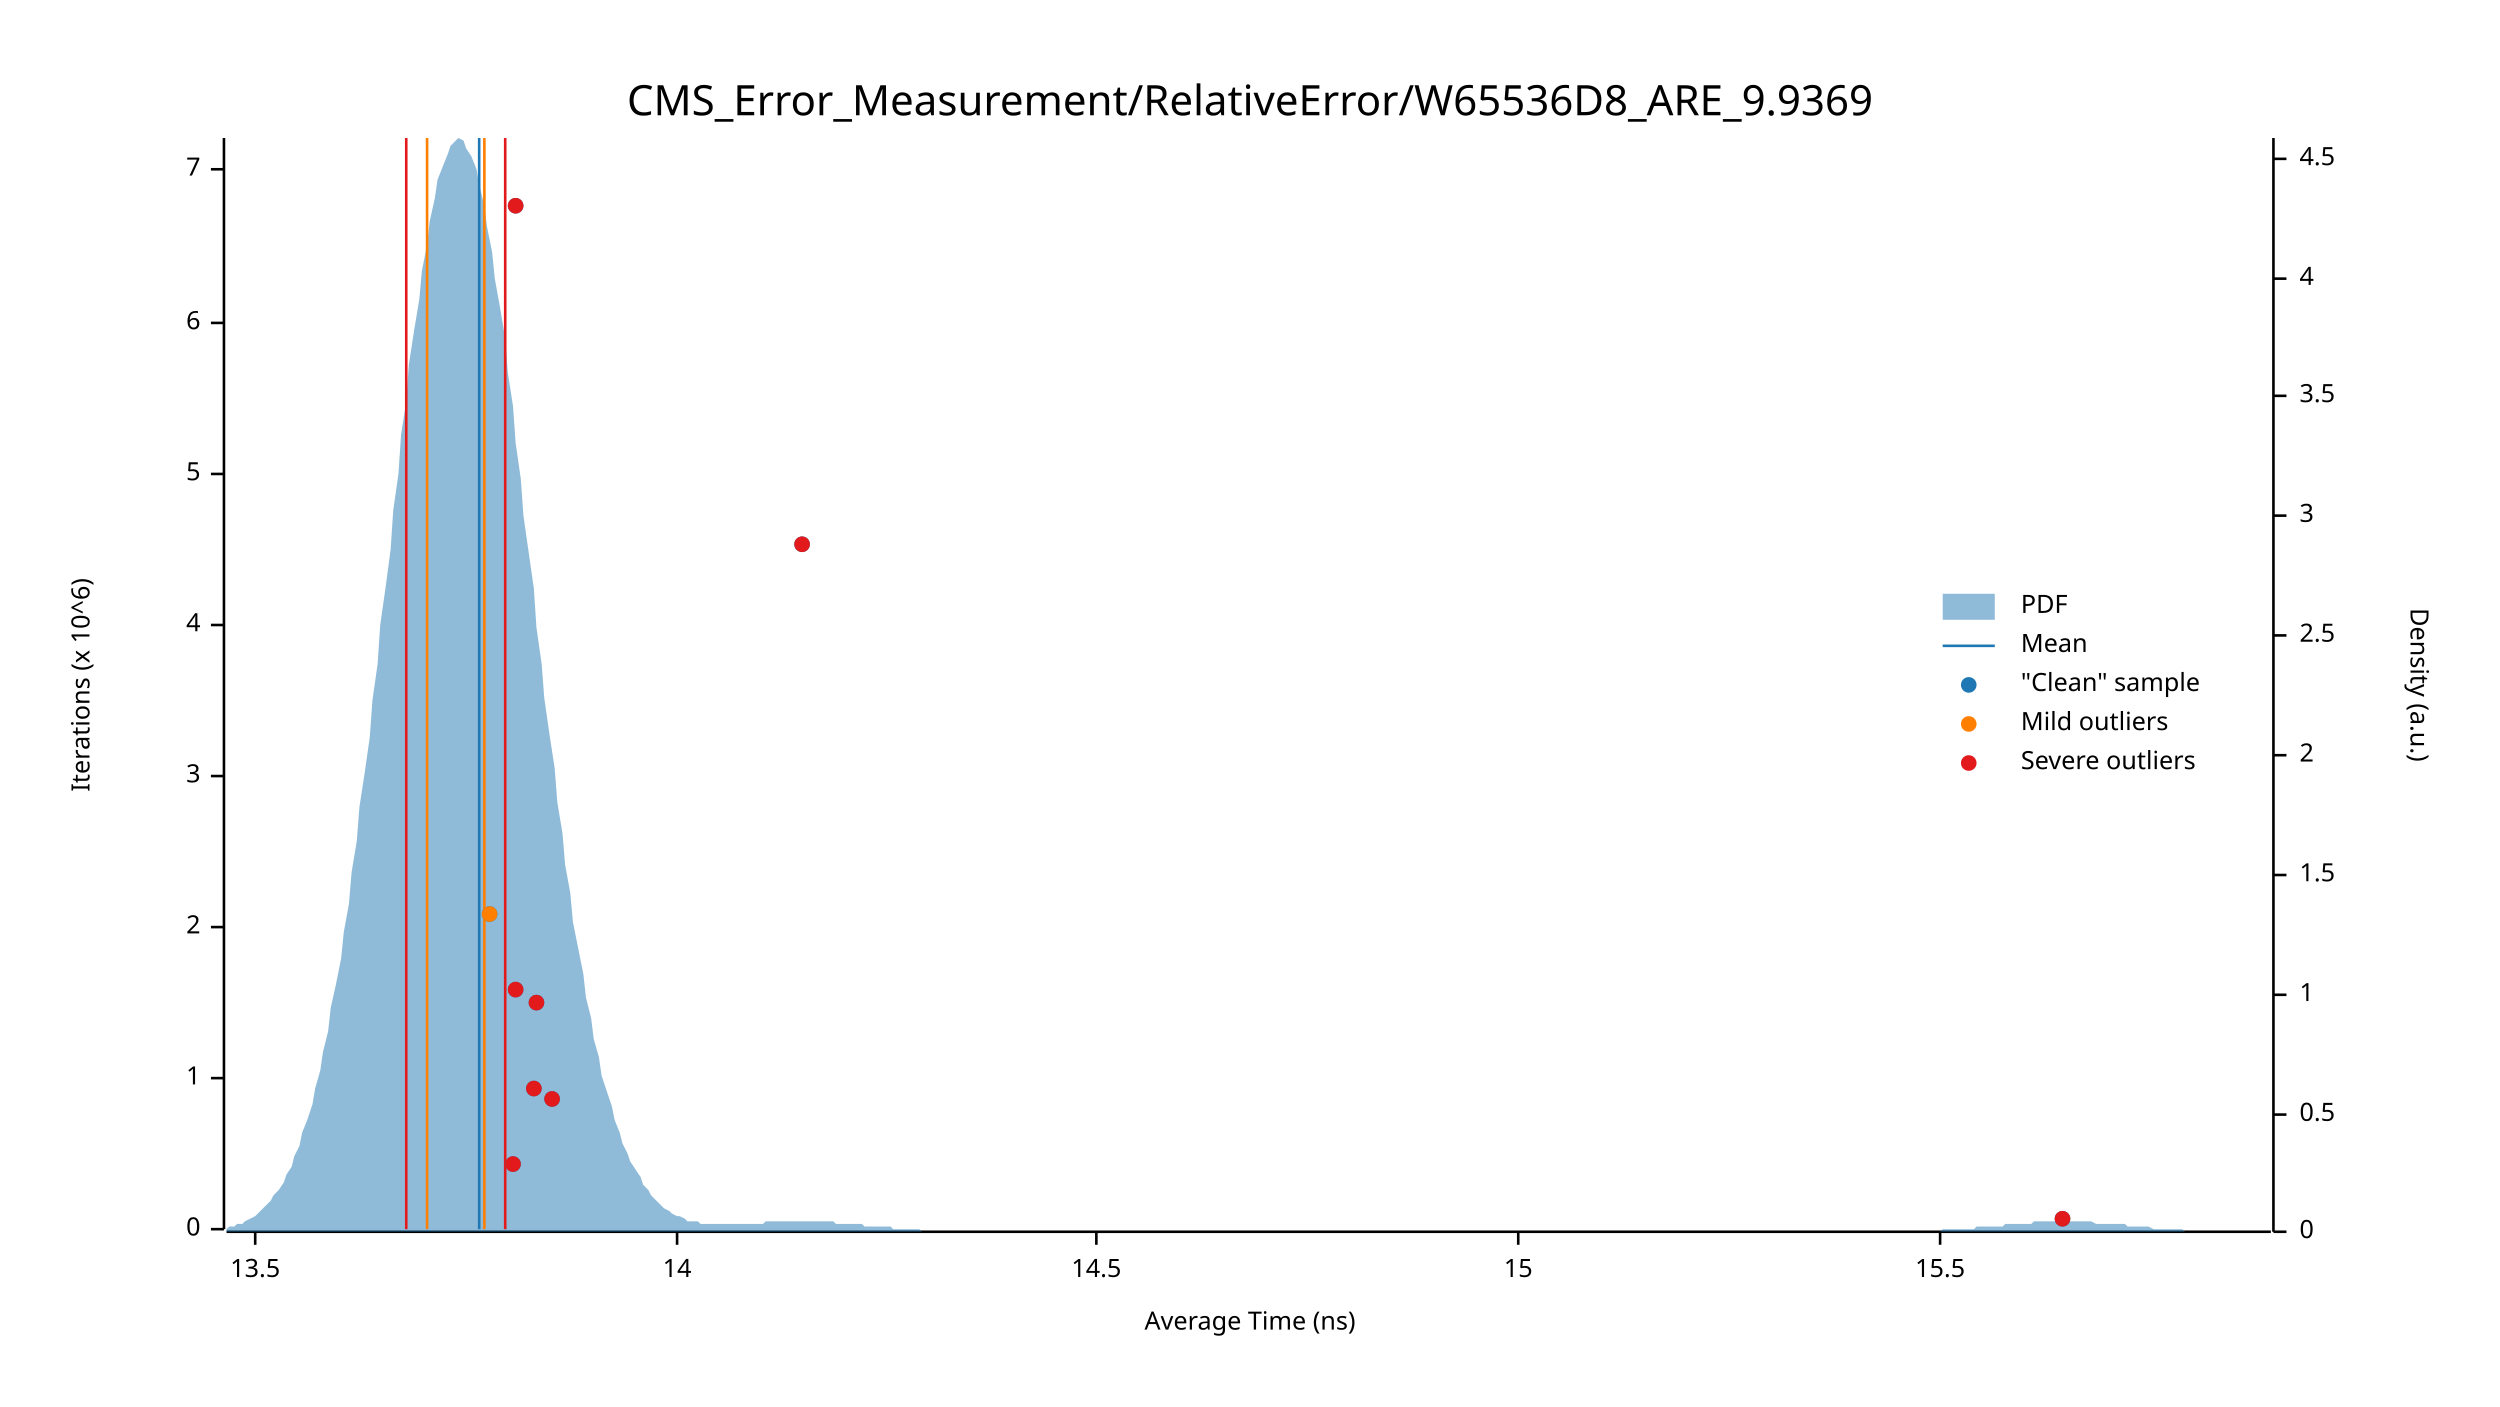
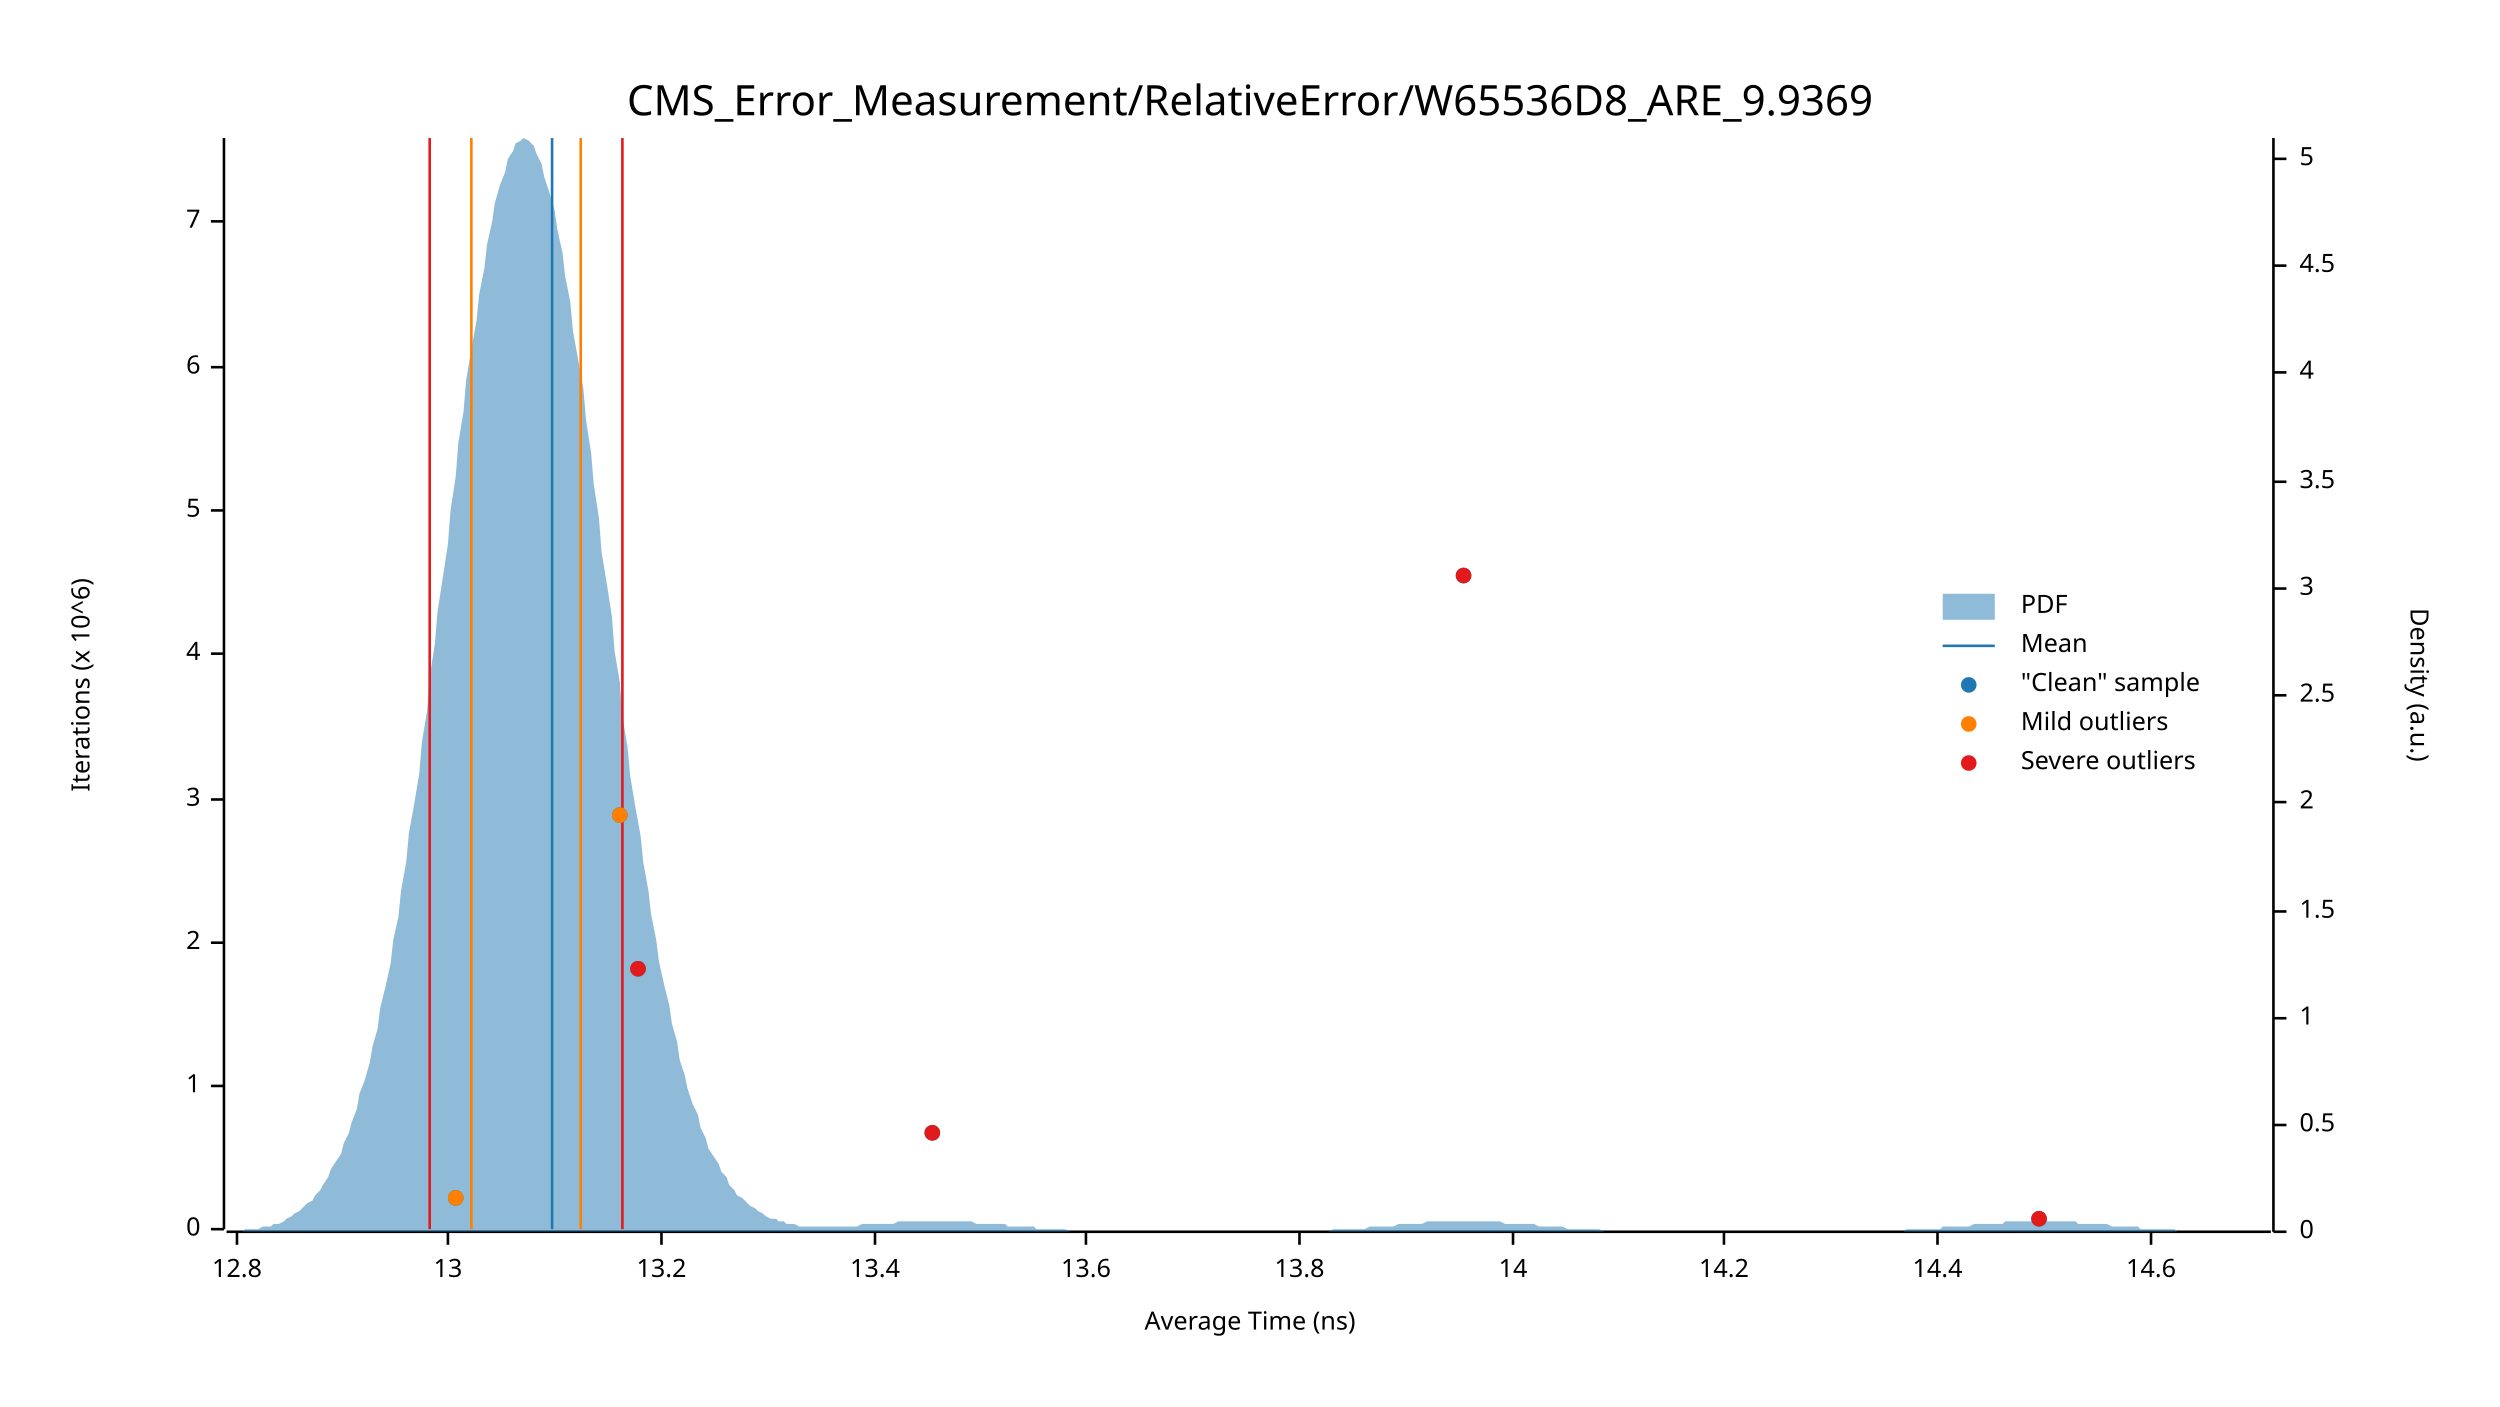
<svg xmlns="http://www.w3.org/2000/svg" width="960" height="540" viewBox="0 0 960 540">
  <text x="480" y="32" dy="0.76em" text-anchor="middle" font-family="sans-serif" font-size="16.129" opacity="1" fill="#000000">
CMS_Error_Measurement/RelativeError/W65536D8_ARE_9.9369
</text>
  <text x="27" y="263" dy="0.76em" text-anchor="middle" font-family="sans-serif" font-size="9.677" opacity="1" fill="#000000" transform="rotate(270, 27, 263)">
Iterations (x 10^6)
</text>
  <text x="480" y="513" dy="-0.5ex" text-anchor="middle" font-family="sans-serif" font-size="9.677" opacity="1" fill="#000000">
Average Time (ns)
</text>
  <polyline fill="none" opacity="1" stroke="#000000" stroke-width="1" points="86,53 86,472 " />
  <text x="77" y="472" dy="0.5ex" text-anchor="end" font-family="sans-serif" font-size="9.677" opacity="1" fill="#000000">
0
</text>
  <polyline fill="none" opacity="1" stroke="#000000" stroke-width="1" points="81,472 86,472 " />
-   <text x="77" y="414" dy="0.5ex" text-anchor="end" font-family="sans-serif" font-size="9.677" opacity="1" fill="#000000">
+   <text x="77" y="417" dy="0.5ex" text-anchor="end" font-family="sans-serif" font-size="9.677" opacity="1" fill="#000000">
1
</text>
-   <polyline fill="none" opacity="1" stroke="#000000" stroke-width="1" points="81,414 86,414 " />
-   <text x="77" y="356" dy="0.5ex" text-anchor="end" font-family="sans-serif" font-size="9.677" opacity="1" fill="#000000">
+   <polyline fill="none" opacity="1" stroke="#000000" stroke-width="1" points="81,417 86,417 " />
+   <text x="77" y="362" dy="0.5ex" text-anchor="end" font-family="sans-serif" font-size="9.677" opacity="1" fill="#000000">
2
</text>
-   <polyline fill="none" opacity="1" stroke="#000000" stroke-width="1" points="81,356 86,356 " />
-   <text x="77" y="298" dy="0.5ex" text-anchor="end" font-family="sans-serif" font-size="9.677" opacity="1" fill="#000000">
+   <polyline fill="none" opacity="1" stroke="#000000" stroke-width="1" points="81,362 86,362 " />
+   <text x="77" y="307" dy="0.5ex" text-anchor="end" font-family="sans-serif" font-size="9.677" opacity="1" fill="#000000">
3
</text>
-   <polyline fill="none" opacity="1" stroke="#000000" stroke-width="1" points="81,298 86,298 " />
-   <text x="77" y="240" dy="0.5ex" text-anchor="end" font-family="sans-serif" font-size="9.677" opacity="1" fill="#000000">
+   <polyline fill="none" opacity="1" stroke="#000000" stroke-width="1" points="81,307 86,307 " />
+   <text x="77" y="251" dy="0.5ex" text-anchor="end" font-family="sans-serif" font-size="9.677" opacity="1" fill="#000000">
4
</text>
-   <polyline fill="none" opacity="1" stroke="#000000" stroke-width="1" points="81,240 86,240 " />
-   <text x="77" y="182" dy="0.5ex" text-anchor="end" font-family="sans-serif" font-size="9.677" opacity="1" fill="#000000">
+   <polyline fill="none" opacity="1" stroke="#000000" stroke-width="1" points="81,251 86,251 " />
+   <text x="77" y="196" dy="0.5ex" text-anchor="end" font-family="sans-serif" font-size="9.677" opacity="1" fill="#000000">
5
</text>
-   <polyline fill="none" opacity="1" stroke="#000000" stroke-width="1" points="81,182 86,182 " />
-   <text x="77" y="124" dy="0.5ex" text-anchor="end" font-family="sans-serif" font-size="9.677" opacity="1" fill="#000000">
+   <polyline fill="none" opacity="1" stroke="#000000" stroke-width="1" points="81,196 86,196 " />
+   <text x="77" y="141" dy="0.5ex" text-anchor="end" font-family="sans-serif" font-size="9.677" opacity="1" fill="#000000">
6
</text>
-   <polyline fill="none" opacity="1" stroke="#000000" stroke-width="1" points="81,124 86,124 " />
-   <text x="77" y="65" dy="0.5ex" text-anchor="end" font-family="sans-serif" font-size="9.677" opacity="1" fill="#000000">
+   <polyline fill="none" opacity="1" stroke="#000000" stroke-width="1" points="81,141 86,141 " />
+   <text x="77" y="85" dy="0.5ex" text-anchor="end" font-family="sans-serif" font-size="9.677" opacity="1" fill="#000000">
7
</text>
-   <polyline fill="none" opacity="1" stroke="#000000" stroke-width="1" points="81,65 86,65 " />
+   <polyline fill="none" opacity="1" stroke="#000000" stroke-width="1" points="81,85 86,85 " />
  <polyline fill="none" opacity="1" stroke="#000000" stroke-width="1" points="87,473 872,473 " />
-   <text x="98" y="483" dy="0.76em" text-anchor="middle" font-family="sans-serif" font-size="9.677" opacity="1" fill="#000000">
- 13.5
+   <text x="91" y="483" dy="0.76em" text-anchor="middle" font-family="sans-serif" font-size="9.677" opacity="1" fill="#000000">
+ 12.8
</text>
-   <polyline fill="none" opacity="1" stroke="#000000" stroke-width="1" points="98,473 98,478 " />
-   <text x="260" y="483" dy="0.76em" text-anchor="middle" font-family="sans-serif" font-size="9.677" opacity="1" fill="#000000">
+   <polyline fill="none" opacity="1" stroke="#000000" stroke-width="1" points="91,473 91,478 " />
+   <text x="172" y="483" dy="0.76em" text-anchor="middle" font-family="sans-serif" font-size="9.677" opacity="1" fill="#000000">
+ 13
+ </text>
+   <polyline fill="none" opacity="1" stroke="#000000" stroke-width="1" points="172,473 172,478 " />
+   <text x="254" y="483" dy="0.76em" text-anchor="middle" font-family="sans-serif" font-size="9.677" opacity="1" fill="#000000">
+ 13.2
+ </text>
+   <polyline fill="none" opacity="1" stroke="#000000" stroke-width="1" points="254,473 254,478 " />
+   <text x="336" y="483" dy="0.76em" text-anchor="middle" font-family="sans-serif" font-size="9.677" opacity="1" fill="#000000">
+ 13.4
+ </text>
+   <polyline fill="none" opacity="1" stroke="#000000" stroke-width="1" points="336,473 336,478 " />
+   <text x="417" y="483" dy="0.76em" text-anchor="middle" font-family="sans-serif" font-size="9.677" opacity="1" fill="#000000">
+ 13.6
+ </text>
+   <polyline fill="none" opacity="1" stroke="#000000" stroke-width="1" points="417,473 417,478 " />
+   <text x="499" y="483" dy="0.76em" text-anchor="middle" font-family="sans-serif" font-size="9.677" opacity="1" fill="#000000">
+ 13.8
+ </text>
+   <polyline fill="none" opacity="1" stroke="#000000" stroke-width="1" points="499,473 499,478 " />
+   <text x="581" y="483" dy="0.76em" text-anchor="middle" font-family="sans-serif" font-size="9.677" opacity="1" fill="#000000">
14
</text>
-   <polyline fill="none" opacity="1" stroke="#000000" stroke-width="1" points="260,473 260,478 " />
-   <text x="421" y="483" dy="0.76em" text-anchor="middle" font-family="sans-serif" font-size="9.677" opacity="1" fill="#000000">
- 14.5
+   <polyline fill="none" opacity="1" stroke="#000000" stroke-width="1" points="581,473 581,478 " />
+   <text x="662" y="483" dy="0.76em" text-anchor="middle" font-family="sans-serif" font-size="9.677" opacity="1" fill="#000000">
+ 14.2
</text>
-   <polyline fill="none" opacity="1" stroke="#000000" stroke-width="1" points="421,473 421,478 " />
-   <text x="583" y="483" dy="0.76em" text-anchor="middle" font-family="sans-serif" font-size="9.677" opacity="1" fill="#000000">
- 15
+   <polyline fill="none" opacity="1" stroke="#000000" stroke-width="1" points="662,473 662,478 " />
+   <text x="744" y="483" dy="0.76em" text-anchor="middle" font-family="sans-serif" font-size="9.677" opacity="1" fill="#000000">
+ 14.4
</text>
-   <polyline fill="none" opacity="1" stroke="#000000" stroke-width="1" points="583,473 583,478 " />
-   <text x="745" y="483" dy="0.76em" text-anchor="middle" font-family="sans-serif" font-size="9.677" opacity="1" fill="#000000">
- 15.5
+   <polyline fill="none" opacity="1" stroke="#000000" stroke-width="1" points="744,473 744,478 " />
+   <text x="826" y="483" dy="0.76em" text-anchor="middle" font-family="sans-serif" font-size="9.677" opacity="1" fill="#000000">
+ 14.6
</text>
-   <polyline fill="none" opacity="1" stroke="#000000" stroke-width="1" points="745,473 745,478 " />
+   <polyline fill="none" opacity="1" stroke="#000000" stroke-width="1" points="826,473 826,478 " />
  <text x="933" y="263" dy="0.76em" text-anchor="middle" font-family="sans-serif" font-size="9.677" opacity="1" fill="#000000" transform="rotate(90, 933, 263)">
Density (a.u.)
</text>
  <polyline fill="none" opacity="1" stroke="#000000" stroke-width="1" points="873,53 873,473 " />
  <text x="883" y="473" dy="0.5ex" text-anchor="start" font-family="sans-serif" font-size="9.677" opacity="1" fill="#000000">
0
</text>
  <polyline fill="none" opacity="1" stroke="#000000" stroke-width="1" points="873,473 878,473 " />
-   <text x="883" y="428" dy="0.5ex" text-anchor="start" font-family="sans-serif" font-size="9.677" opacity="1" fill="#000000">
+   <text x="883" y="432" dy="0.5ex" text-anchor="start" font-family="sans-serif" font-size="9.677" opacity="1" fill="#000000">
0.5
</text>
-   <polyline fill="none" opacity="1" stroke="#000000" stroke-width="1" points="873,428 878,428 " />
-   <text x="883" y="382" dy="0.5ex" text-anchor="start" font-family="sans-serif" font-size="9.677" opacity="1" fill="#000000">
+   <polyline fill="none" opacity="1" stroke="#000000" stroke-width="1" points="873,432 878,432 " />
+   <text x="883" y="391" dy="0.5ex" text-anchor="start" font-family="sans-serif" font-size="9.677" opacity="1" fill="#000000">
1
</text>
-   <polyline fill="none" opacity="1" stroke="#000000" stroke-width="1" points="873,382 878,382 " />
-   <text x="883" y="336" dy="0.5ex" text-anchor="start" font-family="sans-serif" font-size="9.677" opacity="1" fill="#000000">
+   <polyline fill="none" opacity="1" stroke="#000000" stroke-width="1" points="873,391 878,391 " />
+   <text x="883" y="350" dy="0.5ex" text-anchor="start" font-family="sans-serif" font-size="9.677" opacity="1" fill="#000000">
1.5
</text>
-   <polyline fill="none" opacity="1" stroke="#000000" stroke-width="1" points="873,336 878,336 " />
-   <text x="883" y="290" dy="0.5ex" text-anchor="start" font-family="sans-serif" font-size="9.677" opacity="1" fill="#000000">
+   <polyline fill="none" opacity="1" stroke="#000000" stroke-width="1" points="873,350 878,350 " />
+   <text x="883" y="308" dy="0.5ex" text-anchor="start" font-family="sans-serif" font-size="9.677" opacity="1" fill="#000000">
2
</text>
-   <polyline fill="none" opacity="1" stroke="#000000" stroke-width="1" points="873,290 878,290 " />
-   <text x="883" y="244" dy="0.5ex" text-anchor="start" font-family="sans-serif" font-size="9.677" opacity="1" fill="#000000">
+   <polyline fill="none" opacity="1" stroke="#000000" stroke-width="1" points="873,308 878,308 " />
+   <text x="883" y="267" dy="0.5ex" text-anchor="start" font-family="sans-serif" font-size="9.677" opacity="1" fill="#000000">
2.5
</text>
-   <polyline fill="none" opacity="1" stroke="#000000" stroke-width="1" points="873,244 878,244 " />
-   <text x="883" y="198" dy="0.5ex" text-anchor="start" font-family="sans-serif" font-size="9.677" opacity="1" fill="#000000">
+   <polyline fill="none" opacity="1" stroke="#000000" stroke-width="1" points="873,267 878,267 " />
+   <text x="883" y="226" dy="0.5ex" text-anchor="start" font-family="sans-serif" font-size="9.677" opacity="1" fill="#000000">
3
</text>
-   <polyline fill="none" opacity="1" stroke="#000000" stroke-width="1" points="873,198 878,198 " />
-   <text x="883" y="152" dy="0.5ex" text-anchor="start" font-family="sans-serif" font-size="9.677" opacity="1" fill="#000000">
+   <polyline fill="none" opacity="1" stroke="#000000" stroke-width="1" points="873,226 878,226 " />
+   <text x="883" y="185" dy="0.5ex" text-anchor="start" font-family="sans-serif" font-size="9.677" opacity="1" fill="#000000">
3.5
</text>
-   <polyline fill="none" opacity="1" stroke="#000000" stroke-width="1" points="873,152 878,152 " />
-   <text x="883" y="107" dy="0.5ex" text-anchor="start" font-family="sans-serif" font-size="9.677" opacity="1" fill="#000000">
+   <polyline fill="none" opacity="1" stroke="#000000" stroke-width="1" points="873,185 878,185 " />
+   <text x="883" y="143" dy="0.5ex" text-anchor="start" font-family="sans-serif" font-size="9.677" opacity="1" fill="#000000">
4
</text>
-   <polyline fill="none" opacity="1" stroke="#000000" stroke-width="1" points="873,107 878,107 " />
-   <text x="883" y="61" dy="0.5ex" text-anchor="start" font-family="sans-serif" font-size="9.677" opacity="1" fill="#000000">
+   <polyline fill="none" opacity="1" stroke="#000000" stroke-width="1" points="873,143 878,143 " />
+   <text x="883" y="102" dy="0.5ex" text-anchor="start" font-family="sans-serif" font-size="9.677" opacity="1" fill="#000000">
4.5
</text>
+   <polyline fill="none" opacity="1" stroke="#000000" stroke-width="1" points="873,102 878,102 " />
+   <text x="883" y="61" dy="0.5ex" text-anchor="start" font-family="sans-serif" font-size="9.677" opacity="1" fill="#000000">
+ 5
+ </text>
  <polyline fill="none" opacity="1" stroke="#000000" stroke-width="1" points="873,61 878,61 " />
-   <polygon opacity="0.5" fill="#1F78B4" points="87,472 88,471 90,471 91,470 93,470 94,469 96,468 98,467 99,466 101,464 102,463 104,461 105,459 107,457 109,454 110,451 112,448 113,444 115,440 116,435 118,430 120,424 121,418 123,411 124,404 126,396 127,387 129,378 131,368 132,358 134,347 135,335 137,323 138,310 140,297 142,283 143,269 145,255 146,240 148,226 150,211 151,196 153,182 154,167 156,154 157,140 159,127 161,115 162,104 164,94 165,85 167,76 168,69 170,64 172,59 173,56 175,54 176,53 178,54 179,57 181,60 183,65 184,71 186,79 187,87 189,97 190,107 192,118 194,130 195,143 197,156 198,170 200,184 201,198 203,212 205,226 206,241 208,255 209,268 211,282 213,295 214,308 216,320 217,332 219,343 220,354 222,364 224,374 225,383 227,391 228,399 230,406 231,413 233,419 235,425 236,430 238,435 239,439 241,443 242,446 244,449 246,452 247,455 249,457 250,459 252,461 253,462 255,464 257,465 258,466 260,467 261,467 263,468 264,469 266,469 268,469 269,470 271,470 272,470 274,470 276,470 277,470 279,470 280,470 282,470 283,470 285,470 287,470 288,470 290,470 291,470 293,470 294,469 296,469 298,469 299,469 301,469 302,469 304,469 305,469 307,469 309,469 310,469 312,469 313,469 315,469 316,469 318,469 320,469 321,470 323,470 324,470 326,470 327,470 329,470 331,470 332,471 334,471 335,471 337,471 339,471 340,471 342,471 343,472 345,472 346,472 348,472 350,472 351,472 353,472 354,473 356,473 357,473 359,473 361,473 362,473 364,473 365,473 367,473 368,473 370,473 372,473 373,473 375,473 376,473 378,473 379,473 381,473 383,473 384,473 386,473 387,473 389,473 391,473 392,473 394,473 395,473 397,473 398,473 400,473 402,473 403,473 405,473 406,473 408,473 409,473 411,473 413,473 414,473 416,473 417,473 419,473 420,473 422,473 424,473 425,473 427,473 428,473 430,473 431,473 433,473 435,473 436,473 438,473 439,473 441,473 442,473 444,473 446,473 447,473 449,473 450,473 452,473 454,473 455,473 457,473 458,473 460,473 461,473 463,473 465,473 466,473 468,473 469,473 471,473 472,473 474,473 476,473 477,473 479,473 480,473 482,473 483,473 485,473 487,473 488,473 490,473 491,473 493,473 494,473 496,473 498,473 499,473 501,473 502,473 504,473 505,473 507,473 509,473 510,473 512,473 513,473 515,473 517,473 518,473 520,473 521,473 523,473 524,473 526,473 528,473 529,473 531,473 532,473 534,473 535,473 537,473 539,473 540,473 542,473 543,473 545,473 546,473 548,473 550,473 551,473 553,473 554,473 556,473 557,473 559,473 561,473 562,473 564,473 565,473 567,473 568,473 570,473 572,473 573,473 575,473 576,473 578,473 580,473 581,473 583,473 584,473 586,473 587,473 589,473 591,473 592,473 594,473 595,473 597,473 598,473 600,473 602,473 603,473 605,473 606,473 608,473 609,473 611,473 613,473 614,473 616,473 617,473 619,473 620,473 622,473 624,473 625,473 627,473 628,473 630,473 632,473 633,473 635,473 636,473 638,473 639,473 641,473 643,473 644,473 646,473 647,473 649,473 650,473 652,473 654,473 655,473 657,473 658,473 660,473 661,473 663,473 665,473 666,473 668,473 669,473 671,473 672,473 674,473 676,473 677,473 679,473 680,473 682,473 683,473 685,473 687,473 688,473 690,473 691,473 693,473 695,473 696,473 698,473 699,473 701,473 702,473 704,473 706,473 707,473 709,473 710,473 712,473 713,473 715,473 717,473 718,473 720,473 721,473 723,473 724,473 726,473 728,473 729,473 731,473 732,473 734,473 735,473 737,473 739,473 740,473 742,473 743,473 745,473 746,472 748,472 750,472 751,472 753,472 754,472 756,472 758,472 759,471 761,471 762,471 764,471 765,471 767,471 769,471 770,470 772,470 773,470 775,470 776,470 778,470 780,470 781,469 783,469 784,469 786,469 787,469 789,469 791,469 792,469 794,469 795,469 797,469 798,469 800,469 802,469 803,469 805,470 806,470 808,470 809,470 811,470 813,470 814,470 816,470 817,471 819,471 821,471 822,471 824,471 825,471 827,472 828,472 830,472 832,472 833,472 835,472 836,472 838,472 839,473 841,473 843,473 844,473 846,473 847,473 849,473 850,473 852,473 854,473 855,473 857,473 858,473 860,473 861,473 863,473 865,473 866,473 868,473 869,473 871,473 873,473 873,473 87,473 " />
-   <polyline fill="none" opacity="1" stroke="#1F78B4" stroke-width="1" points="184,472 184,53 " />
-   <polyline fill="none" opacity="1" stroke="#FF7F00" stroke-width="1" points="164,472 164,53 " />
-   <polyline fill="none" opacity="1" stroke="#FF7F00" stroke-width="1" points="186,472 186,53 " />
-   <polyline fill="none" opacity="1" stroke="#E31A1C" stroke-width="1" points="156,472 156,53 " />
-   <polyline fill="none" opacity="1" stroke="#E31A1C" stroke-width="1" points="194,472 194,53 " />
-   <circle cx="792" cy="468" r="3" opacity="1" fill="#1F78B4" stroke="none" stroke-width="1" />
-   <circle cx="197" cy="447" r="3" opacity="1" fill="#1F78B4" stroke="none" stroke-width="1" />
-   <circle cx="212" cy="422" r="3" opacity="1" fill="#1F78B4" stroke="none" stroke-width="1" />
-   <circle cx="205" cy="418" r="3" opacity="1" fill="#1F78B4" stroke="none" stroke-width="1" />
-   <circle cx="206" cy="385" r="3" opacity="1" fill="#1F78B4" stroke="none" stroke-width="1" />
-   <circle cx="198" cy="380" r="3" opacity="1" fill="#1F78B4" stroke="none" stroke-width="1" />
-   <circle cx="188" cy="351" r="3" opacity="1" fill="#1F78B4" stroke="none" stroke-width="1" />
-   <circle cx="308" cy="209" r="3" opacity="1" fill="#1F78B4" stroke="none" stroke-width="1" />
-   <circle cx="198" cy="79" r="3" opacity="1" fill="#1F78B4" stroke="none" stroke-width="1" />
-   <circle cx="188" cy="351" r="3" opacity="1" fill="#FF7F00" stroke="none" stroke-width="1" />
-   <circle cx="792" cy="468" r="3" opacity="1" fill="#E31A1C" stroke="none" stroke-width="1" />
-   <circle cx="197" cy="447" r="3" opacity="1" fill="#E31A1C" stroke="none" stroke-width="1" />
-   <circle cx="212" cy="422" r="3" opacity="1" fill="#E31A1C" stroke="none" stroke-width="1" />
-   <circle cx="205" cy="418" r="3" opacity="1" fill="#E31A1C" stroke="none" stroke-width="1" />
-   <circle cx="206" cy="385" r="3" opacity="1" fill="#E31A1C" stroke="none" stroke-width="1" />
-   <circle cx="198" cy="380" r="3" opacity="1" fill="#E31A1C" stroke="none" stroke-width="1" />
-   <circle cx="308" cy="209" r="3" opacity="1" fill="#E31A1C" stroke="none" stroke-width="1" />
-   <circle cx="198" cy="79" r="3" opacity="1" fill="#E31A1C" stroke="none" stroke-width="1" />
+   <polygon opacity="0.5" fill="#1F78B4" points="87,473 88,473 90,473 91,473 93,473 94,472 96,472 98,472 99,472 101,471 102,471 104,471 105,470 107,470 109,469 110,468 112,467 113,466 115,465 116,464 118,462 120,461 121,459 123,457 124,455 126,452 127,449 129,446 131,443 132,439 134,435 135,431 137,426 138,420 140,415 142,408 143,402 145,395 146,387 148,379 150,370 151,361 153,352 154,342 156,331 157,320 159,309 161,297 162,285 164,273 165,260 167,247 168,235 170,222 172,209 173,196 175,183 176,170 178,158 179,146 181,134 183,123 184,113 186,103 187,94 189,85 190,78 192,71 194,66 195,61 197,58 198,55 200,54 201,53 203,54 205,56 206,59 208,63 209,68 211,74 213,81 214,88 216,97 217,106 219,116 220,127 222,138 224,149 225,161 227,174 228,186 230,199 231,212 233,224 235,237 236,250 238,262 239,275 241,287 242,298 244,310 246,321 247,331 249,342 250,351 252,361 253,369 255,378 257,386 258,393 260,400 261,407 263,413 264,418 266,424 268,428 269,433 271,437 272,441 274,444 276,447 277,450 279,452 280,455 282,457 283,459 285,460 287,462 288,463 290,464 291,465 293,466 294,467 296,468 298,468 299,469 301,469 302,470 304,470 305,470 307,471 309,471 310,471 312,471 313,471 315,471 316,471 318,471 320,471 321,471 323,471 324,471 326,471 327,471 329,471 331,470 332,470 334,470 335,470 337,470 339,470 340,470 342,470 343,470 345,469 346,469 348,469 350,469 351,469 353,469 354,469 356,469 357,469 359,469 361,469 362,469 364,469 365,469 367,469 368,469 370,469 372,469 373,469 375,470 376,470 378,470 379,470 381,470 383,470 384,470 386,470 387,471 389,471 391,471 392,471 394,471 395,471 397,471 398,472 400,472 402,472 403,472 405,472 406,472 408,472 409,472 411,473 413,473 414,473 416,473 417,473 419,473 420,473 422,473 424,473 425,473 427,473 428,473 430,473 431,473 433,473 435,473 436,473 438,473 439,473 441,473 442,473 444,473 446,473 447,473 449,473 450,473 452,473 454,473 455,473 457,473 458,473 460,473 461,473 463,473 465,473 466,473 468,473 469,473 471,473 472,473 474,473 476,473 477,473 479,473 480,473 482,473 483,473 485,473 487,473 488,473 490,473 491,473 493,473 494,473 496,473 498,473 499,473 501,473 502,473 504,473 505,473 507,473 509,473 510,473 512,472 513,472 515,472 517,472 518,472 520,472 521,472 523,472 524,472 526,471 528,471 529,471 531,471 532,471 534,471 535,471 537,470 539,470 540,470 542,470 543,470 545,470 546,470 548,469 550,469 551,469 553,469 554,469 556,469 557,469 559,469 561,469 562,469 564,469 565,469 567,469 568,469 570,469 572,469 573,469 575,469 576,469 578,470 580,470 581,470 583,470 584,470 586,470 587,470 589,470 591,471 592,471 594,471 595,471 597,471 598,471 600,471 602,472 603,472 605,472 606,472 608,472 609,472 611,472 613,472 614,472 616,473 617,473 619,473 620,473 622,473 624,473 625,473 627,473 628,473 630,473 632,473 633,473 635,473 636,473 638,473 639,473 641,473 643,473 644,473 646,473 647,473 649,473 650,473 652,473 654,473 655,473 657,473 658,473 660,473 661,473 663,473 665,473 666,473 668,473 669,473 671,473 672,473 674,473 676,473 677,473 679,473 680,473 682,473 683,473 685,473 687,473 688,473 690,473 691,473 693,473 695,473 696,473 698,473 699,473 701,473 702,473 704,473 706,473 707,473 709,473 710,473 712,473 713,473 715,473 717,473 718,473 720,473 721,473 723,473 724,473 726,473 728,473 729,473 731,473 732,472 734,472 735,472 737,472 739,472 740,472 742,472 743,472 745,472 746,471 748,471 750,471 751,471 753,471 754,471 756,471 758,470 759,470 761,470 762,470 764,470 765,470 767,470 769,470 770,469 772,469 773,469 775,469 776,469 778,469 780,469 781,469 783,469 784,469 786,469 787,469 789,469 791,469 792,469 794,469 795,469 797,469 798,470 800,470 802,470 803,470 805,470 806,470 808,470 809,470 811,471 813,471 814,471 816,471 817,471 819,471 821,471 822,472 824,472 825,472 827,472 828,472 830,472 832,472 833,472 835,472 836,473 838,473 839,473 841,473 843,473 844,473 846,473 847,473 849,473 850,473 852,473 854,473 855,473 857,473 858,473 860,473 861,473 863,473 865,473 866,473 868,473 869,473 871,473 873,473 873,473 87,473 " />
+   <polyline fill="none" opacity="1" stroke="#1F78B4" stroke-width="1" points="212,472 212,53 " />
+   <polyline fill="none" opacity="1" stroke="#FF7F00" stroke-width="1" points="181,472 181,53 " />
+   <polyline fill="none" opacity="1" stroke="#FF7F00" stroke-width="1" points="223,472 223,53 " />
+   <polyline fill="none" opacity="1" stroke="#E31A1C" stroke-width="1" points="165,472 165,53 " />
+   <polyline fill="none" opacity="1" stroke="#E31A1C" stroke-width="1" points="239,472 239,53 " />
+   <circle cx="783" cy="468" r="3" opacity="1" fill="#1F78B4" stroke="none" stroke-width="1" />
+   <circle cx="175" cy="460" r="3" opacity="1" fill="#1F78B4" stroke="none" stroke-width="1" />
+   <circle cx="358" cy="435" r="3" opacity="1" fill="#1F78B4" stroke="none" stroke-width="1" />
+   <circle cx="245" cy="372" r="3" opacity="1" fill="#1F78B4" stroke="none" stroke-width="1" />
+   <circle cx="238" cy="313" r="3" opacity="1" fill="#1F78B4" stroke="none" stroke-width="1" />
+   <circle cx="562" cy="221" r="3" opacity="1" fill="#1F78B4" stroke="none" stroke-width="1" />
+   <circle cx="175" cy="460" r="3" opacity="1" fill="#FF7F00" stroke="none" stroke-width="1" />
+   <circle cx="238" cy="313" r="3" opacity="1" fill="#FF7F00" stroke="none" stroke-width="1" />
+   <circle cx="783" cy="468" r="3" opacity="1" fill="#E31A1C" stroke="none" stroke-width="1" />
+   <circle cx="358" cy="435" r="3" opacity="1" fill="#E31A1C" stroke="none" stroke-width="1" />
+   <circle cx="245" cy="372" r="3" opacity="1" fill="#E31A1C" stroke="none" stroke-width="1" />
+   <circle cx="562" cy="221" r="3" opacity="1" fill="#E31A1C" stroke="none" stroke-width="1" />
  <text x="776" y="228" dy="0.76em" text-anchor="start" font-family="sans-serif" font-size="9.677" opacity="1" fill="#000000">
PDF
</text>
  <text x="776" y="243" dy="0.76em" text-anchor="start" font-family="sans-serif" font-size="9.677" opacity="1" fill="#000000">
Mean
</text>
  <text x="776" y="258" dy="0.76em" text-anchor="start" font-family="sans-serif" font-size="9.677" opacity="1" fill="#000000">
"Clean" sample
</text>
  <text x="776" y="273" dy="0.76em" text-anchor="start" font-family="sans-serif" font-size="9.677" opacity="1" fill="#000000">
Mild outliers
</text>
  <text x="776" y="288" dy="0.76em" text-anchor="start" font-family="sans-serif" font-size="9.677" opacity="1" fill="#000000">
Severe outliers
</text>
  <rect x="746" y="228" width="20" height="10" opacity="0.5" fill="#1F78B4" stroke="none" />
  <polyline fill="none" opacity="1" stroke="#1F78B4" stroke-width="1" points="746,248 766,248 " />
  <circle cx="756" cy="263" r="3" opacity="1" fill="#1F78B4" stroke="none" stroke-width="1" />
  <circle cx="756" cy="278" r="3" opacity="1" fill="#FF7F00" stroke="none" stroke-width="1" />
  <circle cx="756" cy="293" r="3" opacity="1" fill="#E31A1C" stroke="none" stroke-width="1" />
</svg>
